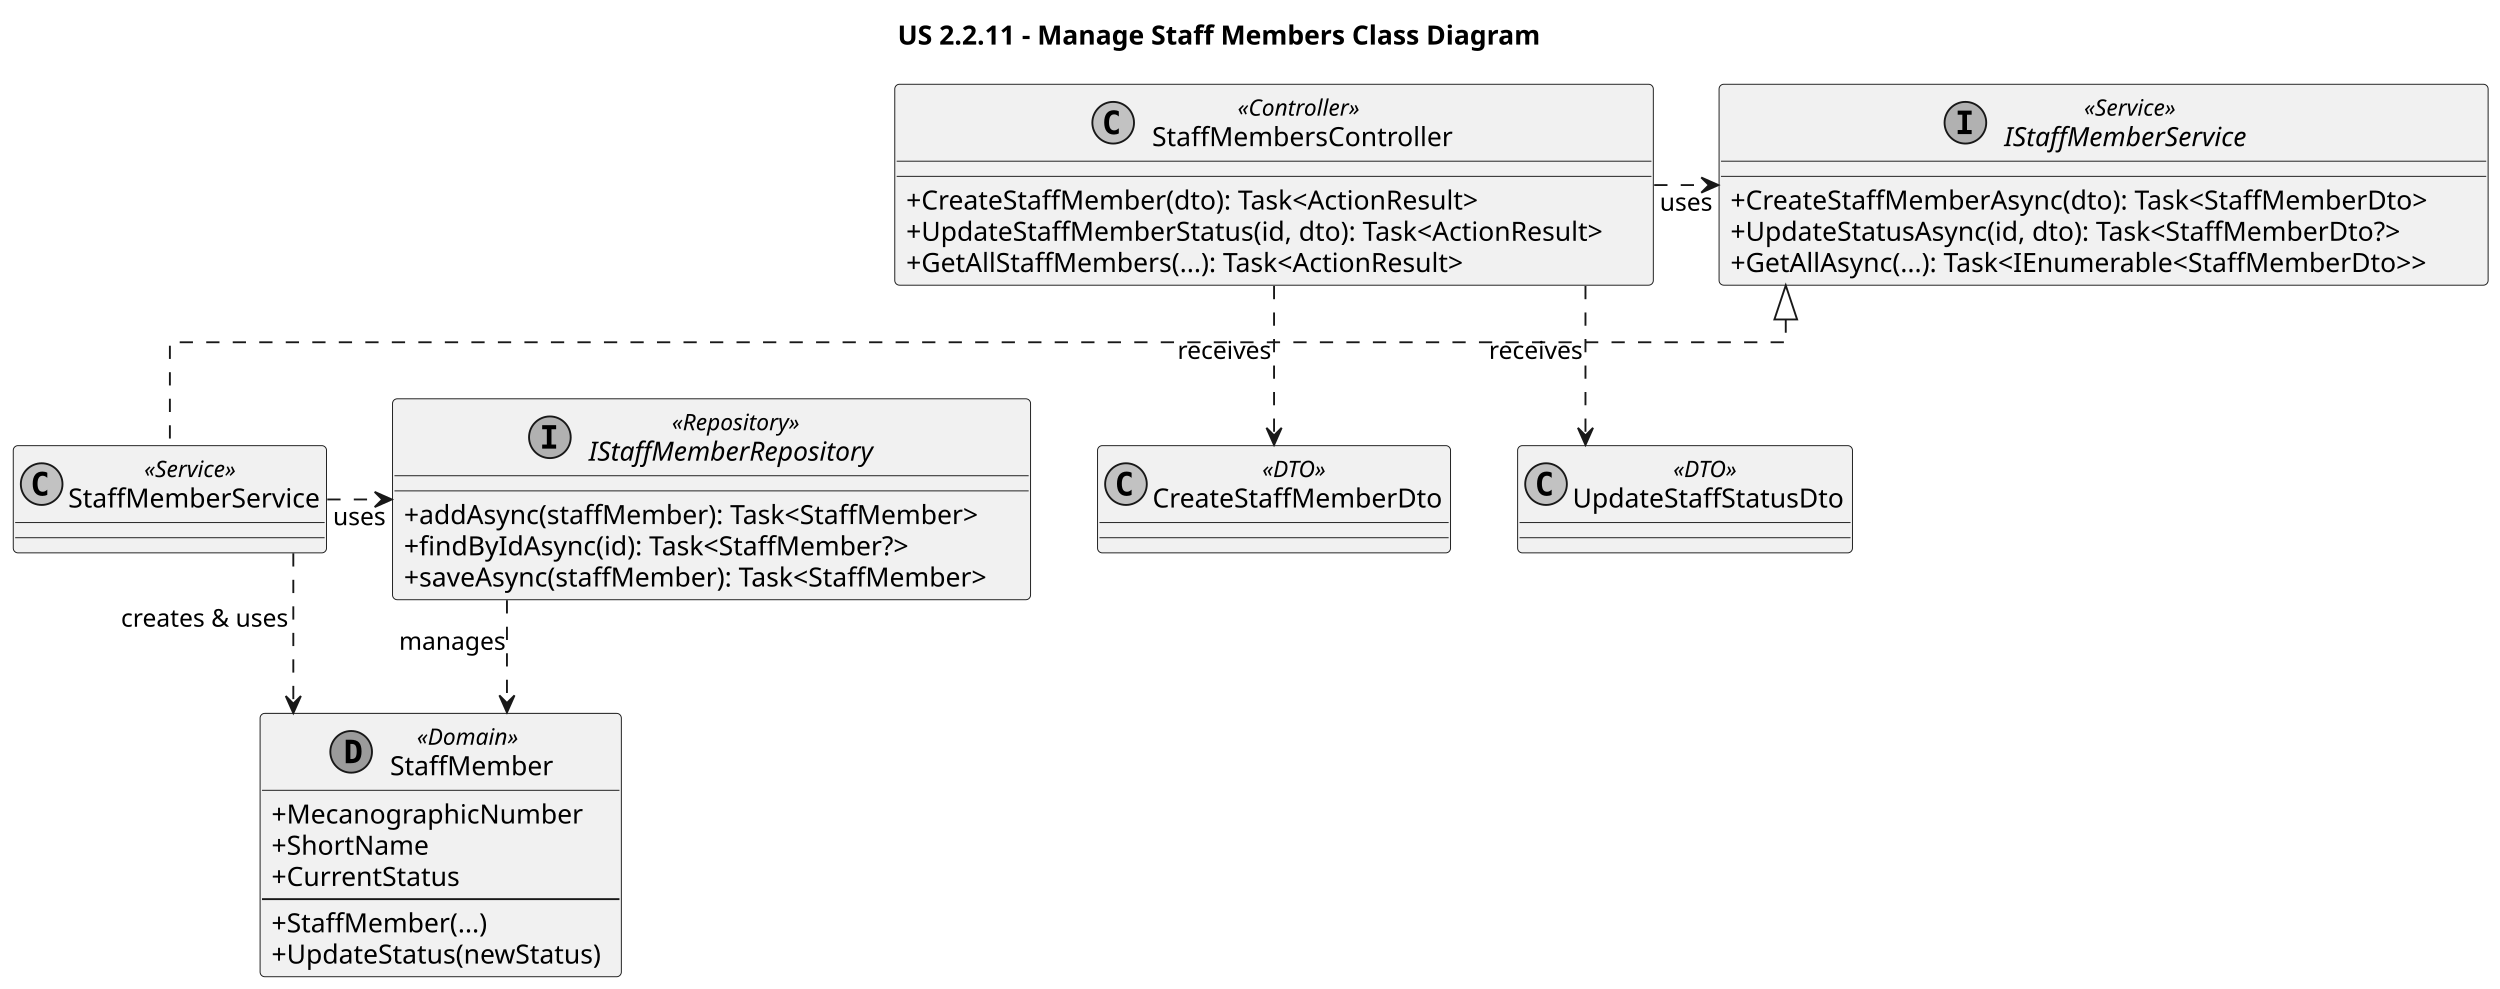
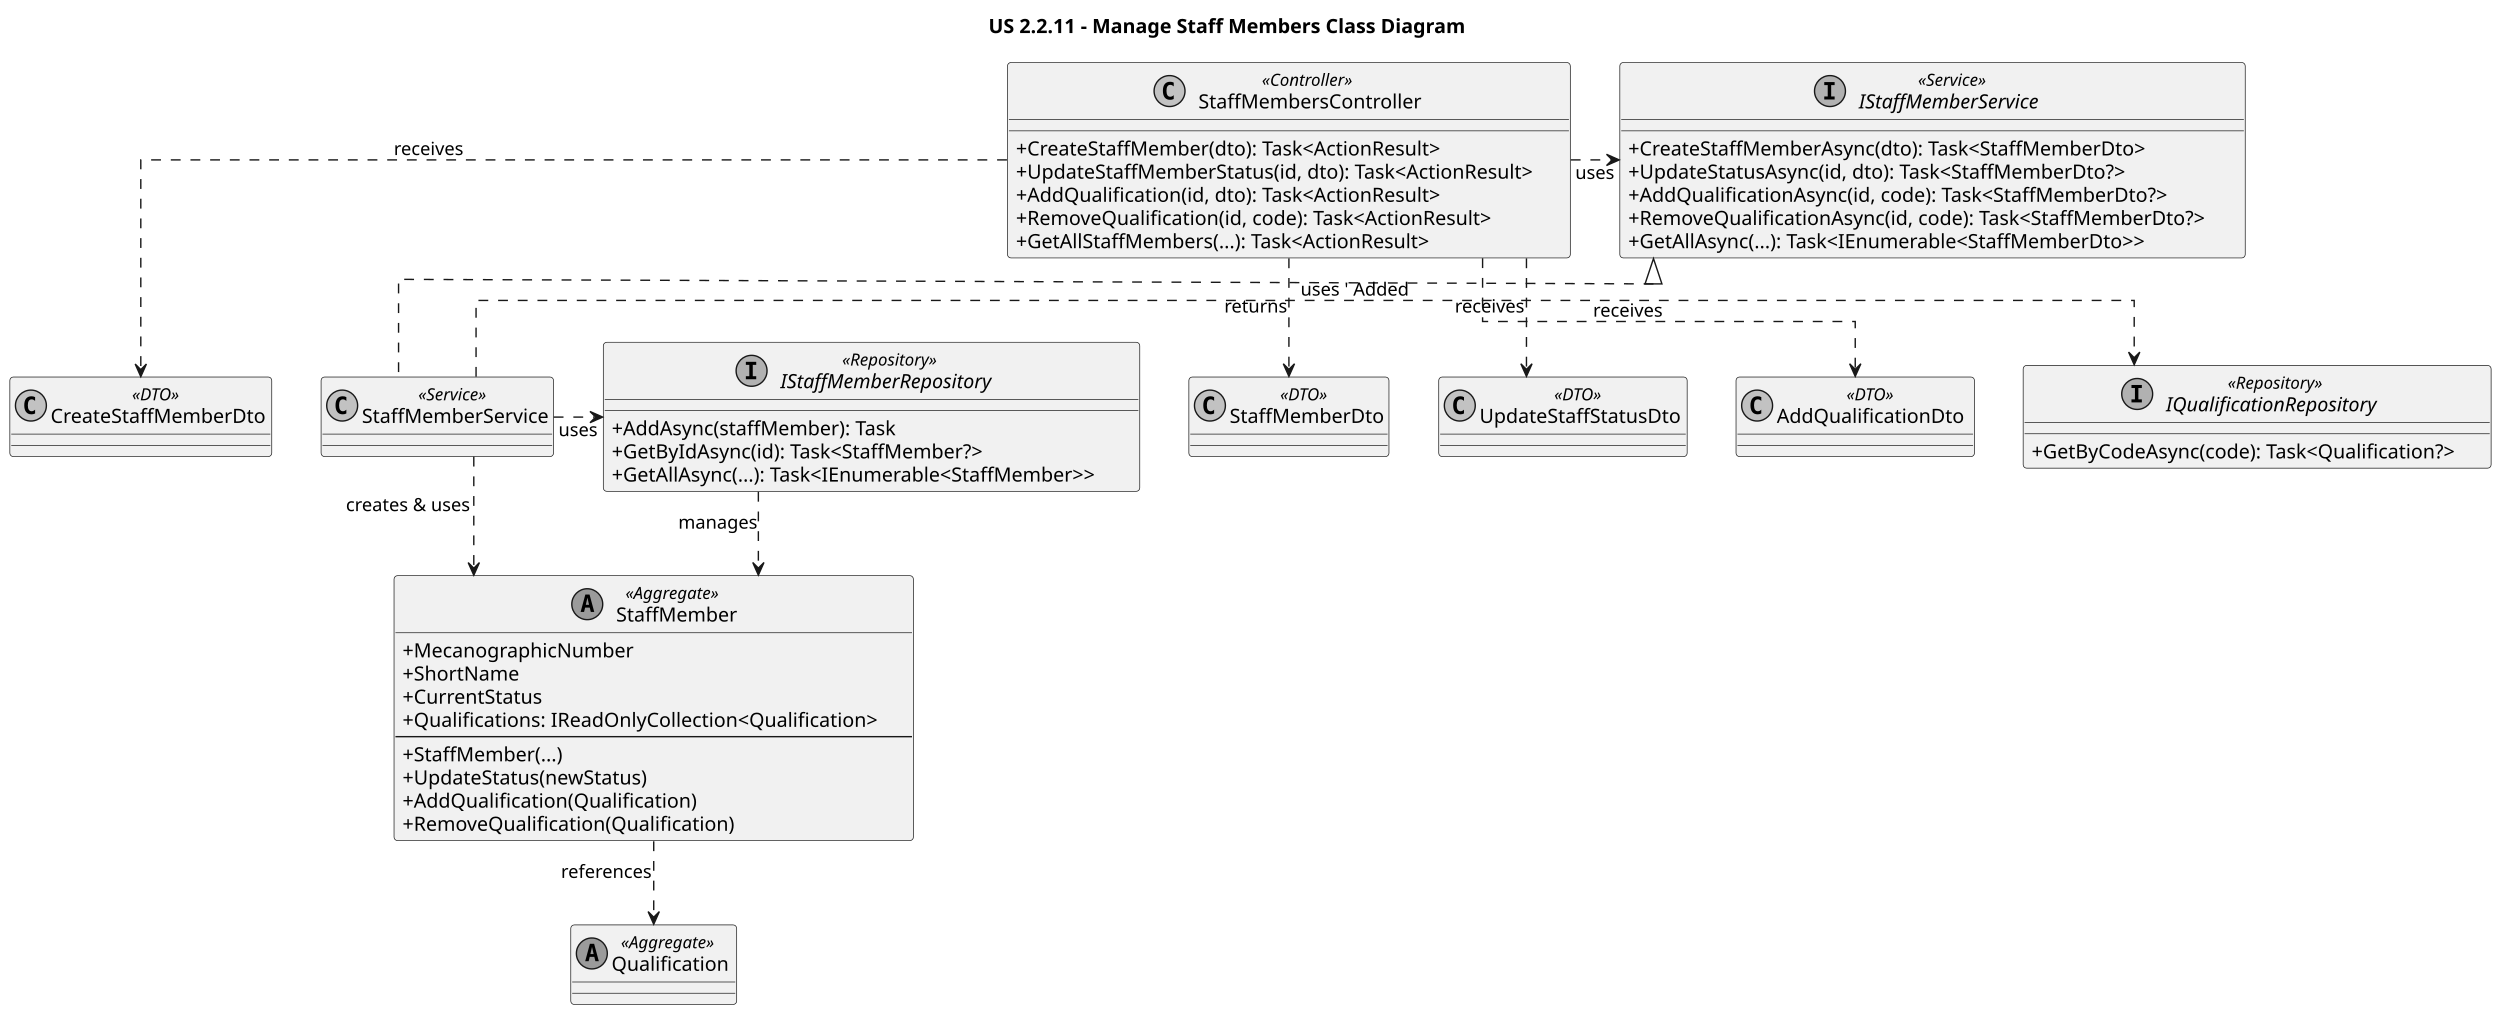
- <svg xmlns="http://www.w3.org/2000/svg" contentStyleType="text/css" data-diagram-type="CLASS" height="522px" preserveAspectRatio="none" style="width:1320px;height:522px;background:#FFFFFF;" version="1.1" viewBox="0 0 1320 522" width="1320px" zoomAndPan="magnify">
+ <svg xmlns="http://www.w3.org/2000/svg" contentStyleType="text/css" data-diagram-type="CLASS" height="721px" preserveAspectRatio="none" style="width:1779px;height:721px;background:#FFFFFF;" version="1.1" viewBox="0 0 1779 721" width="1779px" zoomAndPan="magnify">
  <defs />
  <g>
    <g class="title" data-source-line="2">
-       <text fill="#000000" font-family="sans-serif" font-size="14" font-weight="bold" lengthAdjust="spacing" textLength="358.846" x="473.941" y="23.535">US 2.2.11 - Manage Staff Members Class Diagram</text>
+       <text fill="#000000" font-family="sans-serif" font-size="14" font-weight="bold" lengthAdjust="spacing" textLength="358.846" x="703.416" y="23.535">US 2.2.11 - Manage Staff Members Class Diagram</text>
    </g>
    <g class="entity" data-entity="StaffMembersController" data-source-line="9" data-uid="ent0002" id="entity_StaffMembersController">
-       <rect fill="#F1F1F1" height="106.086" rx="2.5" ry="2.5" style="stroke:#181818;stroke-width:0.5;" width="400.514" x="472.44" y="44.488" />
-       <ellipse cx="587.762" cy="64.799" fill="#C2C2C2" rx="11" ry="11" style="stroke:#181818;stroke-width:1;" />
-       <path d="M590.735,70.442 Q590.154,70.741 589.515,70.89 Q588.876,71.04 588.17,71.04 Q585.664,71.04 584.344,69.388 Q583.024,67.736 583.024,64.615 Q583.024,61.485 584.344,59.834 Q585.664,58.182 588.17,58.182 Q588.876,58.182 589.524,58.331 Q590.171,58.48 590.735,58.779 L590.735,61.502 Q590.105,60.921 589.511,60.651 Q588.918,60.381 588.287,60.381 Q586.942,60.381 586.257,61.448 Q585.572,62.515 585.572,64.615 Q585.572,66.707 586.257,67.773 Q586.942,68.84 588.287,68.84 Q588.918,68.84 589.511,68.57 Q590.105,68.3 590.735,67.719 Z " fill="#000000" />
-       <text fill="#000000" font-family="sans-serif" font-size="12" font-style="italic" lengthAdjust="spacing" textLength="70.998" x="653.448" y="61.09">«Controller»</text>
-       <text fill="#000000" font-family="sans-serif" font-size="14" lengthAdjust="spacing" textLength="161.369" x="608.262" y="77.156">StaffMembersController</text>
-       <line style="stroke:#181818;stroke-width:0.5;" x1="473.44" x2="871.954" y1="85.109" y2="85.109" />
-       <line style="stroke:#181818;stroke-width:0.5;" x1="473.44" x2="871.954" y1="93.109" y2="93.109" />
-       <text fill="#000000" font-family="sans-serif" font-size="14" lengthAdjust="spacing" textLength="321.118" x="478.44" y="110.644">+CreateStaffMember(dto): Task&lt;ActionResult&gt;</text>
-       <text fill="#000000" font-family="sans-serif" font-size="14" lengthAdjust="spacing" textLength="388.514" x="478.44" y="127.133">+UpdateStaffMemberStatus(id, dto): Task&lt;ActionResult&gt;</text>
-       <text fill="#000000" font-family="sans-serif" font-size="14" lengthAdjust="spacing" textLength="315.82" x="478.44" y="143.621">+GetAllStaffMembers(...): Task&lt;ActionResult&gt;</text>
+       <rect fill="#F1F1F1" height="139.062" rx="2.5" ry="2.5" style="stroke:#181818;stroke-width:0.5;" width="400.514" x="716.93" y="44.488" />
+       <ellipse cx="832.252" cy="64.799" fill="#C2C2C2" rx="11" ry="11" style="stroke:#181818;stroke-width:1;" />
+       <path d="M835.225,70.442 Q834.644,70.741 834.005,70.89 Q833.366,71.04 832.66,71.04 Q830.154,71.04 828.834,69.388 Q827.514,67.736 827.514,64.615 Q827.514,61.485 828.834,59.834 Q830.154,58.182 832.66,58.182 Q833.366,58.182 834.014,58.331 Q834.661,58.48 835.225,58.779 L835.225,61.502 Q834.595,60.921 834.001,60.651 Q833.408,60.381 832.777,60.381 Q831.432,60.381 830.747,61.448 Q830.062,62.515 830.062,64.615 Q830.062,66.707 830.747,67.773 Q831.432,68.84 832.777,68.84 Q833.408,68.84 834.001,68.57 Q834.595,68.3 835.225,67.719 Z " fill="#000000" />
+       <text fill="#000000" font-family="sans-serif" font-size="12" font-style="italic" lengthAdjust="spacing" textLength="70.998" x="897.938" y="61.09">«Controller»</text>
+       <text fill="#000000" font-family="sans-serif" font-size="14" lengthAdjust="spacing" textLength="161.369" x="852.752" y="77.156">StaffMembersController</text>
+       <line style="stroke:#181818;stroke-width:0.5;" x1="717.93" x2="1116.444" y1="85.109" y2="85.109" />
+       <line style="stroke:#181818;stroke-width:0.5;" x1="717.93" x2="1116.444" y1="93.109" y2="93.109" />
+       <text fill="#000000" font-family="sans-serif" font-size="14" lengthAdjust="spacing" textLength="321.118" x="722.93" y="110.644">+CreateStaffMember(dto): Task&lt;ActionResult&gt;</text>
+       <text fill="#000000" font-family="sans-serif" font-size="14" lengthAdjust="spacing" textLength="388.514" x="722.93" y="127.133">+UpdateStaffMemberStatus(id, dto): Task&lt;ActionResult&gt;</text>
+       <text fill="#000000" font-family="sans-serif" font-size="14" lengthAdjust="spacing" textLength="326.122" x="722.93" y="143.621">+AddQualification(id, dto): Task&lt;ActionResult&gt;</text>
+       <text fill="#000000" font-family="sans-serif" font-size="14" lengthAdjust="spacing" textLength="361.942" x="722.93" y="160.109">+RemoveQualification(id, code): Task&lt;ActionResult&gt;</text>
+       <text fill="#000000" font-family="sans-serif" font-size="14" lengthAdjust="spacing" textLength="315.82" x="722.93" y="176.598">+GetAllStaffMembers(...): Task&lt;ActionResult&gt;</text>
    </g>
-     <g class="entity" data-entity="IStaffMemberService" data-source-line="15" data-uid="ent0003" id="entity_IStaffMemberService">
-       <rect fill="#F1F1F1" height="106.086" rx="2.5" ry="2.5" style="stroke:#181818;stroke-width:0.5;" width="406.058" x="907.67" y="44.488" />
-       <ellipse cx="1037.73" cy="64.799" fill="#B1B1B1" rx="11" ry="11" style="stroke:#181818;stroke-width:1;" />
-       <path d="M1033.658,60.564 L1033.658,58.406 L1041.038,58.406 L1041.038,60.564 L1038.572,60.564 L1038.572,68.641 L1041.038,68.641 L1041.038,70.799 L1033.658,70.799 L1033.658,68.641 L1036.124,68.641 L1036.124,60.564 Z " fill="#000000" />
-       <text fill="#000000" font-family="sans-serif" font-size="12" font-style="italic" lengthAdjust="spacing" textLength="53.145" x="1100.377" y="61.09">«Service»</text>
-       <text fill="#000000" font-family="sans-serif" font-size="14" font-style="italic" lengthAdjust="spacing" textLength="137.436" x="1058.23" y="77.156">IStaffMemberService</text>
-       <line style="stroke:#181818;stroke-width:0.5;" x1="908.67" x2="1312.728" y1="85.109" y2="85.109" />
-       <line style="stroke:#181818;stroke-width:0.5;" x1="908.67" x2="1312.728" y1="93.109" y2="93.109" />
-       <text fill="#000000" font-family="sans-serif" font-size="14" lengthAdjust="spacing" textLength="386.319" x="913.67" y="110.644">+CreateStaffMemberAsync(dto): Task&lt;StaffMemberDto&gt;</text>
-       <text fill="#000000" font-family="sans-serif" font-size="14" lengthAdjust="spacing" textLength="373.55" x="913.67" y="127.133">+UpdateStatusAsync(id, dto): Task&lt;StaffMemberDto?&gt;</text>
-       <text fill="#000000" font-family="sans-serif" font-size="14" lengthAdjust="spacing" textLength="394.058" x="913.67" y="143.621">+GetAllAsync(...): Task&lt;IEnumerable&lt;StaffMemberDto&gt;&gt;</text>
+     <g class="entity" data-entity="IStaffMemberService" data-source-line="17" data-uid="ent0003" id="entity_IStaffMemberService">
+       <rect fill="#F1F1F1" height="139.062" rx="2.5" ry="2.5" style="stroke:#181818;stroke-width:0.5;" width="445.05" x="1152.66" y="44.488" />
+       <ellipse cx="1302.217" cy="64.799" fill="#B1B1B1" rx="11" ry="11" style="stroke:#181818;stroke-width:1;" />
+       <path d="M1298.144,60.564 L1298.144,58.406 L1305.524,58.406 L1305.524,60.564 L1303.058,60.564 L1303.058,68.641 L1305.524,68.641 L1305.524,70.799 L1298.144,70.799 L1298.144,68.641 L1300.61,68.641 L1300.61,60.564 Z " fill="#000000" />
+       <text fill="#000000" font-family="sans-serif" font-size="12" font-style="italic" lengthAdjust="spacing" textLength="53.145" x="1364.863" y="61.09">«Service»</text>
+       <text fill="#000000" font-family="sans-serif" font-size="14" font-style="italic" lengthAdjust="spacing" textLength="137.436" x="1322.717" y="77.156">IStaffMemberService</text>
+       <line style="stroke:#181818;stroke-width:0.5;" x1="1153.66" x2="1596.71" y1="85.109" y2="85.109" />
+       <line style="stroke:#181818;stroke-width:0.5;" x1="1153.66" x2="1596.71" y1="93.109" y2="93.109" />
+       <text fill="#000000" font-family="sans-serif" font-size="14" lengthAdjust="spacing" textLength="386.319" x="1158.66" y="110.644">+CreateStaffMemberAsync(dto): Task&lt;StaffMemberDto&gt;</text>
+       <text fill="#000000" font-family="sans-serif" font-size="14" lengthAdjust="spacing" textLength="373.55" x="1158.66" y="127.133">+UpdateStatusAsync(id, dto): Task&lt;StaffMemberDto?&gt;</text>
+       <text fill="#000000" font-family="sans-serif" font-size="14" lengthAdjust="spacing" textLength="406.964" x="1158.66" y="143.621">+AddQualificationAsync(id, code): Task&lt;StaffMemberDto?&gt;</text>
+       <text fill="#000000" font-family="sans-serif" font-size="14" lengthAdjust="spacing" textLength="433.05" x="1158.66" y="160.109">+RemoveQualificationAsync(id, code): Task&lt;StaffMemberDto?&gt;</text>
+       <text fill="#000000" font-family="sans-serif" font-size="14" lengthAdjust="spacing" textLength="394.058" x="1158.66" y="176.598">+GetAllAsync(...): Task&lt;IEnumerable&lt;StaffMemberDto&gt;&gt;</text>
    </g>
-     <g class="entity" data-entity="StaffMemberService" data-source-line="21" data-uid="ent0004" id="entity_StaffMemberService">
-       <rect fill="#F1F1F1" height="56.621" rx="2.5" ry="2.5" style="stroke:#181818;stroke-width:0.5;" width="165.403" x="7" y="235.298" />
-       <ellipse cx="22" cy="255.609" fill="#C2C2C2" rx="11" ry="11" style="stroke:#181818;stroke-width:1;" />
-       <path d="M24.973,261.252 Q24.392,261.551 23.753,261.7 Q23.114,261.85 22.408,261.85 Q19.901,261.85 18.581,260.198 Q17.262,258.546 17.262,255.425 Q17.262,252.295 18.581,250.643 Q19.901,248.992 22.408,248.992 Q23.114,248.992 23.761,249.141 Q24.409,249.291 24.973,249.589 L24.973,252.312 Q24.342,251.731 23.749,251.461 Q23.155,251.191 22.524,251.191 Q21.18,251.191 20.495,252.258 Q19.81,253.325 19.81,255.425 Q19.81,257.517 20.495,258.583 Q21.18,259.65 22.524,259.65 Q23.155,259.65 23.749,259.38 Q24.342,259.11 24.973,258.529 Z " fill="#000000" />
-       <text fill="#000000" font-family="sans-serif" font-size="12" font-style="italic" lengthAdjust="spacing" textLength="53.145" x="76.129" y="251.9">«Service»</text>
-       <text fill="#000000" font-family="sans-serif" font-size="14" lengthAdjust="spacing" textLength="133.403" x="36" y="267.966">StaffMemberService</text>
-       <line style="stroke:#181818;stroke-width:0.5;" x1="8" x2="171.403" y1="275.919" y2="275.919" />
-       <line style="stroke:#181818;stroke-width:0.5;" x1="8" x2="171.403" y1="283.919" y2="283.919" />
+     <g class="entity" data-entity="StaffMemberService" data-source-line="25" data-uid="ent0004" id="entity_StaffMemberService">
+       <rect fill="#F1F1F1" height="56.621" rx="2.5" ry="2.5" style="stroke:#181818;stroke-width:0.5;" width="165.403" x="228.49" y="268.288" />
+       <ellipse cx="243.49" cy="288.599" fill="#C2C2C2" rx="11" ry="11" style="stroke:#181818;stroke-width:1;" />
+       <path d="M246.463,294.242 Q245.882,294.541 245.243,294.69 Q244.604,294.84 243.898,294.84 Q241.391,294.84 240.071,293.188 Q238.752,291.536 238.752,288.415 Q238.752,285.285 240.071,283.634 Q241.391,281.982 243.898,281.982 Q244.604,281.982 245.251,282.131 Q245.899,282.281 246.463,282.579 L246.463,285.302 Q245.832,284.721 245.239,284.451 Q244.645,284.181 244.014,284.181 Q242.67,284.181 241.985,285.248 Q241.3,286.315 241.3,288.415 Q241.3,290.507 241.985,291.573 Q242.67,292.64 244.014,292.64 Q244.645,292.64 245.239,292.37 Q245.832,292.1 246.463,291.519 Z " fill="#000000" />
+       <text fill="#000000" font-family="sans-serif" font-size="12" font-style="italic" lengthAdjust="spacing" textLength="53.145" x="297.619" y="284.89">«Service»</text>
+       <text fill="#000000" font-family="sans-serif" font-size="14" lengthAdjust="spacing" textLength="133.403" x="257.49" y="300.956">StaffMemberService</text>
+       <line style="stroke:#181818;stroke-width:0.5;" x1="229.49" x2="392.893" y1="308.909" y2="308.909" />
+       <line style="stroke:#181818;stroke-width:0.5;" x1="229.49" x2="392.893" y1="316.909" y2="316.909" />
    </g>
-     <g class="entity" data-entity="IStaffMemberRepository" data-source-line="23" data-uid="ent0005" id="entity_IStaffMemberRepository">
-       <rect fill="#F1F1F1" height="106.086" rx="2.5" ry="2.5" style="stroke:#181818;stroke-width:0.5;" width="336.878" x="207.26" y="210.568" />
-       <ellipse cx="290.334" cy="230.879" fill="#B1B1B1" rx="11" ry="11" style="stroke:#181818;stroke-width:1;" />
-       <path d="M286.262,226.644 L286.262,224.486 L293.641,224.486 L293.641,226.644 L291.175,226.644 L291.175,234.721 L293.641,234.721 L293.641,236.879 L286.262,236.879 L286.262,234.721 L288.727,234.721 L288.727,226.644 Z " fill="#000000" />
-       <text fill="#000000" font-family="sans-serif" font-size="12" font-style="italic" lengthAdjust="spacing" textLength="74.397" x="354.751" y="227.17">«Repository»</text>
-       <text fill="#000000" font-family="sans-serif" font-size="14" font-style="italic" lengthAdjust="spacing" textLength="162.231" x="310.834" y="243.236">IStaffMemberRepository</text>
-       <line style="stroke:#181818;stroke-width:0.5;" x1="208.26" x2="543.138" y1="251.189" y2="251.189" />
-       <line style="stroke:#181818;stroke-width:0.5;" x1="208.26" x2="543.138" y1="259.189" y2="259.189" />
-       <text fill="#000000" font-family="sans-serif" font-size="14" lengthAdjust="spacing" textLength="320.318" x="213.26" y="276.724">+addAsync(staffMember): Task&lt;StaffMember&gt;</text>
-       <text fill="#000000" font-family="sans-serif" font-size="14" lengthAdjust="spacing" textLength="282.967" x="213.26" y="293.213">+findByIdAsync(id): Task&lt;StaffMember?&gt;</text>
-       <text fill="#000000" font-family="sans-serif" font-size="14" lengthAdjust="spacing" textLength="324.878" x="213.26" y="309.701">+saveAsync(staffMember): Task&lt;StaffMember&gt;</text>
+     <g class="entity" data-entity="IStaffMemberRepository" data-source-line="27" data-uid="ent0005" id="entity_IStaffMemberRepository">
+       <rect fill="#F1F1F1" height="106.086" rx="2.5" ry="2.5" style="stroke:#181818;stroke-width:0.5;" width="381.735" x="429.32" y="243.558" />
+       <ellipse cx="534.822" cy="263.869" fill="#B1B1B1" rx="11" ry="11" style="stroke:#181818;stroke-width:1;" />
+       <path d="M530.75,259.634 L530.75,257.476 L538.13,257.476 L538.13,259.634 L535.664,259.634 L535.664,267.711 L538.13,267.711 L538.13,269.869 L530.75,269.869 L530.75,267.711 L533.216,267.711 L533.216,259.634 Z " fill="#000000" />
+       <text fill="#000000" font-family="sans-serif" font-size="12" font-style="italic" lengthAdjust="spacing" textLength="74.397" x="599.239" y="260.16">«Repository»</text>
+       <text fill="#000000" font-family="sans-serif" font-size="14" font-style="italic" lengthAdjust="spacing" textLength="162.231" x="555.322" y="276.226">IStaffMemberRepository</text>
+       <line style="stroke:#181818;stroke-width:0.5;" x1="430.32" x2="810.055" y1="284.179" y2="284.179" />
+       <line style="stroke:#181818;stroke-width:0.5;" x1="430.32" x2="810.055" y1="292.179" y2="292.179" />
+       <text fill="#000000" font-family="sans-serif" font-size="14" lengthAdjust="spacing" textLength="213.917" x="435.32" y="309.714">+AddAsync(staffMember): Task</text>
+       <text fill="#000000" font-family="sans-serif" font-size="14" lengthAdjust="spacing" textLength="279.426" x="435.32" y="326.203">+GetByIdAsync(id): Task&lt;StaffMember?&gt;</text>
+       <text fill="#000000" font-family="sans-serif" font-size="14" lengthAdjust="spacing" textLength="369.735" x="435.32" y="342.691">+GetAllAsync(...): Task&lt;IEnumerable&lt;StaffMember&gt;&gt;</text>
    </g>
-     <g class="entity" data-entity="StaffMember" data-source-line="29" data-uid="ent0006" id="entity_StaffMember">
-       <rect fill="#F1F1F1" height="139.062" rx="2.5" ry="2.5" style="stroke:#181818;stroke-width:0.5;" width="190.739" x="137.33" y="376.658" />
-       <ellipse cx="185.414" cy="396.969" fill="#9B9B9B" rx="11" ry="11" style="stroke:#181818;stroke-width:1;" />
-       <path d="M185,392.784 L185,400.761 L185.664,400.761 Q187.108,400.761 187.723,399.852 Q188.337,398.943 188.337,396.76 Q188.337,394.593 187.723,393.689 Q187.108,392.784 185.664,392.784 Z M182.551,390.576 L185.174,390.576 Q188.212,390.576 189.549,392.024 Q190.885,393.473 190.885,396.76 Q190.885,400.055 189.549,401.512 Q188.212,402.969 185.174,402.969 L182.551,402.969 Z " fill="#000000" />
-       <text fill="#000000" font-family="sans-serif" font-size="12" font-style="italic" lengthAdjust="spacing" textLength="57.68" x="220.11" y="393.26">«Domain»</text>
-       <text fill="#000000" font-family="sans-serif" font-size="14" lengthAdjust="spacing" textLength="86.071" x="205.914" y="409.326">StaffMember</text>
-       <line style="stroke:#181818;stroke-width:0.5;" x1="138.33" x2="327.069" y1="417.279" y2="417.279" />
-       <text fill="#000000" font-family="sans-serif" font-size="14" lengthAdjust="spacing" textLength="168.526" x="143.33" y="434.815">+MecanographicNumber</text>
-       <text fill="#000000" font-family="sans-serif" font-size="14" lengthAdjust="spacing" textLength="85.866" x="143.33" y="451.303">+ShortName</text>
-       <text fill="#000000" font-family="sans-serif" font-size="14" lengthAdjust="spacing" textLength="104.255" x="143.33" y="467.791">+CurrentStatus</text>
-       <line style="stroke:#181818;stroke-width:1;" x1="138.33" x2="327.069" y1="474.744" y2="474.744" />
-       <text fill="#000000" font-family="sans-serif" font-size="14" lengthAdjust="spacing" textLength="119.595" x="143.33" y="492.279">+StaffMember(...)</text>
-       <text fill="#000000" font-family="sans-serif" font-size="14" lengthAdjust="spacing" textLength="178.739" x="143.33" y="508.768">+UpdateStatus(newStatus)</text>
+     <g class="entity" data-entity="IQualificationRepository" data-source-line="34" data-uid="ent0006" id="entity_IQualificationRepository">
+       <rect fill="#F1F1F1" height="73.109" rx="2.5" ry="2.5" style="stroke:#181818;stroke-width:0.5;" width="332.988" x="1439.69" y="260.038" />
+       <ellipse cx="1520.826" cy="280.349" fill="#B1B1B1" rx="11" ry="11" style="stroke:#181818;stroke-width:1;" />
+       <path d="M1516.754,276.114 L1516.754,273.956 L1524.133,273.956 L1524.133,276.114 L1521.668,276.114 L1521.668,284.191 L1524.133,284.191 L1524.133,286.349 L1516.754,286.349 L1516.754,284.191 L1519.219,284.191 L1519.219,276.114 Z " fill="#000000" />
+       <text fill="#000000" font-family="sans-serif" font-size="12" font-style="italic" lengthAdjust="spacing" textLength="74.397" x="1585.236" y="276.64">«Repository»</text>
+       <text fill="#000000" font-family="sans-serif" font-size="14" font-style="italic" lengthAdjust="spacing" textLength="162.217" x="1541.326" y="292.706">IQualificationRepository</text>
+       <line style="stroke:#181818;stroke-width:0.5;" x1="1440.69" x2="1771.678" y1="300.659" y2="300.659" />
+       <line style="stroke:#181818;stroke-width:0.5;" x1="1440.69" x2="1771.678" y1="308.659" y2="308.659" />
+       <text fill="#000000" font-family="sans-serif" font-size="14" lengthAdjust="spacing" textLength="320.988" x="1445.69" y="326.195">+GetByCodeAsync(code): Task&lt;Qualification?&gt;</text>
    </g>
-     <g class="entity" data-entity="CreateStaffMemberDto" data-source-line="38" data-uid="ent0007" id="entity_CreateStaffMemberDto">
-       <rect fill="#F1F1F1" height="56.621" rx="2.5" ry="2.5" style="stroke:#181818;stroke-width:0.5;" width="186.376" x="579.51" y="235.298" />
-       <ellipse cx="594.51" cy="255.609" fill="#C2C2C2" rx="11" ry="11" style="stroke:#181818;stroke-width:1;" />
-       <path d="M597.483,261.252 Q596.902,261.551 596.263,261.7 Q595.624,261.85 594.918,261.85 Q592.411,261.85 591.091,260.198 Q589.772,258.546 589.772,255.425 Q589.772,252.295 591.091,250.643 Q592.411,248.992 594.918,248.992 Q595.624,248.992 596.271,249.141 Q596.919,249.291 597.483,249.589 L597.483,252.312 Q596.852,251.731 596.259,251.461 Q595.665,251.191 595.034,251.191 Q593.69,251.191 593.005,252.258 Q592.32,253.325 592.32,255.425 Q592.32,257.517 593.005,258.583 Q593.69,259.65 595.034,259.65 Q595.665,259.65 596.259,259.38 Q596.852,259.11 597.483,258.529 Z " fill="#000000" />
-       <text fill="#000000" font-family="sans-serif" font-size="12" font-style="italic" lengthAdjust="spacing" textLength="38.473" x="666.462" y="251.9">«DTO»</text>
-       <text fill="#000000" font-family="sans-serif" font-size="14" lengthAdjust="spacing" textLength="154.376" x="608.51" y="267.966">CreateStaffMemberDto</text>
-       <line style="stroke:#181818;stroke-width:0.5;" x1="580.51" x2="764.886" y1="275.919" y2="275.919" />
-       <line style="stroke:#181818;stroke-width:0.5;" x1="580.51" x2="764.886" y1="283.919" y2="283.919" />
+     <g class="entity" data-entity="StaffMember" data-source-line="39" data-uid="ent0007" id="entity_StaffMember">
+       <rect fill="#F1F1F1" height="188.527" rx="2.5" ry="2.5" style="stroke:#181818;stroke-width:0.5;" width="369.574" x="280.4" y="409.638" />
+       <ellipse cx="417.901" cy="429.949" fill="#9B9B9B" rx="11" ry="11" style="stroke:#181818;stroke-width:1;" />
+       <path d="M418.015,425.297 L416.861,430.369 L419.177,430.369 Z M416.521,423.056 L419.517,423.056 L422.862,435.449 L420.414,435.449 L419.65,432.386 L416.371,432.386 L415.624,435.449 L413.175,435.449 Z " fill="#000000" />
+       <text fill="#000000" font-family="sans-serif" font-size="12" font-style="italic" lengthAdjust="spacing" textLength="72.697" x="445.089" y="426.24">«Aggregate»</text>
+       <text fill="#000000" font-family="sans-serif" font-size="14" lengthAdjust="spacing" textLength="86.071" x="438.401" y="442.306">StaffMember</text>
+       <line style="stroke:#181818;stroke-width:0.5;" x1="281.4" x2="648.974" y1="450.259" y2="450.259" />
+       <text fill="#000000" font-family="sans-serif" font-size="14" lengthAdjust="spacing" textLength="168.526" x="286.4" y="467.795">+MecanographicNumber</text>
+       <text fill="#000000" font-family="sans-serif" font-size="14" lengthAdjust="spacing" textLength="85.866" x="286.4" y="484.283">+ShortName</text>
+       <text fill="#000000" font-family="sans-serif" font-size="14" lengthAdjust="spacing" textLength="104.255" x="286.4" y="500.771">+CurrentStatus</text>
+       <text fill="#000000" font-family="sans-serif" font-size="14" lengthAdjust="spacing" textLength="357.574" x="286.4" y="517.259">+Qualifications: IReadOnlyCollection&lt;Qualification&gt;</text>
+       <line style="stroke:#181818;stroke-width:1;" x1="281.4" x2="648.974" y1="524.212" y2="524.212" />
+       <text fill="#000000" font-family="sans-serif" font-size="14" lengthAdjust="spacing" textLength="119.595" x="286.4" y="541.748">+StaffMember(...)</text>
+       <text fill="#000000" font-family="sans-serif" font-size="14" lengthAdjust="spacing" textLength="178.739" x="286.4" y="558.236">+UpdateStatus(newStatus)</text>
+       <text fill="#000000" font-family="sans-serif" font-size="14" lengthAdjust="spacing" textLength="219.632" x="286.4" y="574.724">+AddQualification(Qualification)</text>
+       <text fill="#000000" font-family="sans-serif" font-size="14" lengthAdjust="spacing" textLength="245.718" x="286.4" y="591.212">+RemoveQualification(Qualification)</text>
    </g>
-     <g class="entity" data-entity="UpdateStaffStatusDto" data-source-line="39" data-uid="ent0008" id="entity_UpdateStaffStatusDto">
-       <rect fill="#F1F1F1" height="56.621" rx="2.5" ry="2.5" style="stroke:#181818;stroke-width:0.5;" width="176.785" x="801.31" y="235.298" />
-       <ellipse cx="816.31" cy="255.609" fill="#C2C2C2" rx="11" ry="11" style="stroke:#181818;stroke-width:1;" />
-       <path d="M819.283,261.252 Q818.702,261.551 818.063,261.7 Q817.424,261.85 816.718,261.85 Q814.211,261.85 812.891,260.198 Q811.572,258.546 811.572,255.425 Q811.572,252.295 812.891,250.643 Q814.211,248.992 816.718,248.992 Q817.424,248.992 818.071,249.141 Q818.719,249.291 819.283,249.589 L819.283,252.312 Q818.652,251.731 818.059,251.461 Q817.465,251.191 816.834,251.191 Q815.49,251.191 814.805,252.258 Q814.12,253.325 814.12,255.425 Q814.12,257.517 814.805,258.583 Q815.49,259.65 816.834,259.65 Q817.465,259.65 818.059,259.38 Q818.652,259.11 819.283,258.529 Z " fill="#000000" />
-       <text fill="#000000" font-family="sans-serif" font-size="12" font-style="italic" lengthAdjust="spacing" textLength="38.473" x="883.466" y="251.9">«DTO»</text>
-       <text fill="#000000" font-family="sans-serif" font-size="14" lengthAdjust="spacing" textLength="144.785" x="830.31" y="267.966">UpdateStaffStatusDto</text>
-       <line style="stroke:#181818;stroke-width:0.5;" x1="802.31" x2="977.095" y1="275.919" y2="275.919" />
-       <line style="stroke:#181818;stroke-width:0.5;" x1="802.31" x2="977.095" y1="283.919" y2="283.919" />
+     <g class="entity" data-entity="Qualification" data-source-line="51" data-uid="ent0008" id="entity_Qualification">
+       <rect fill="#F1F1F1" height="56.621" rx="2.5" ry="2.5" style="stroke:#181818;stroke-width:0.5;" width="118.058" x="406.16" y="658.168" />
+       <ellipse cx="421.16" cy="678.479" fill="#9B9B9B" rx="11" ry="11" style="stroke:#181818;stroke-width:1;" />
+       <path d="M421.273,673.827 L420.12,678.899 L422.435,678.899 Z M419.779,671.586 L422.776,671.586 L426.121,683.979 L423.672,683.979 L422.909,680.916 L419.63,680.916 L418.883,683.979 L416.434,683.979 Z " fill="#000000" />
+       <text fill="#000000" font-family="sans-serif" font-size="12" font-style="italic" lengthAdjust="spacing" textLength="72.697" x="441.84" y="674.77">«Aggregate»</text>
+       <text fill="#000000" font-family="sans-serif" font-size="14" lengthAdjust="spacing" textLength="86.058" x="435.16" y="690.836">Qualification</text>
+       <line style="stroke:#181818;stroke-width:0.5;" x1="407.16" x2="523.218" y1="698.789" y2="698.789" />
+       <line style="stroke:#181818;stroke-width:0.5;" x1="407.16" x2="523.218" y1="706.789" y2="706.789" />
    </g>
-     <g class="link" data-entity-1="StaffMembersController" data-entity-2="IStaffMemberService" data-source-line="41" data-uid="lnk9" id="link_StaffMembersController_IStaffMemberService">
-       <path codeLine="41" d="M873.43,97.718 C884.69,97.718 890.01,97.718 901.27,97.718" fill="none" id="StaffMembersController-to-IStaffMemberService" style="stroke:#181818;stroke-width:1;stroke-dasharray:7,7;" />
-       <polygon fill="#181818" points="907.27,97.718,898.27,93.718,902.27,97.718,898.27,101.718,907.27,97.718" style="stroke:#181818;stroke-width:1;" />
-       <text fill="#000000" font-family="sans-serif" font-size="13" lengthAdjust="spacing" textLength="28.564" x="876.35" y="111.287">uses</text>
+     <g class="entity" data-entity="CreateStaffMemberDto" data-source-line="53" data-uid="ent0009" id="entity_CreateStaffMemberDto">
+       <rect fill="#F1F1F1" height="56.621" rx="2.5" ry="2.5" style="stroke:#181818;stroke-width:0.5;" width="186.376" x="7" y="268.288" />
+       <ellipse cx="22" cy="288.599" fill="#C2C2C2" rx="11" ry="11" style="stroke:#181818;stroke-width:1;" />
+       <path d="M24.973,294.242 Q24.392,294.541 23.753,294.69 Q23.114,294.84 22.408,294.84 Q19.901,294.84 18.581,293.188 Q17.262,291.536 17.262,288.415 Q17.262,285.285 18.581,283.634 Q19.901,281.982 22.408,281.982 Q23.114,281.982 23.761,282.131 Q24.409,282.281 24.973,282.579 L24.973,285.302 Q24.342,284.721 23.749,284.451 Q23.155,284.181 22.524,284.181 Q21.18,284.181 20.495,285.248 Q19.81,286.315 19.81,288.415 Q19.81,290.507 20.495,291.573 Q21.18,292.64 22.524,292.64 Q23.155,292.64 23.749,292.37 Q24.342,292.1 24.973,291.519 Z " fill="#000000" />
+       <text fill="#000000" font-family="sans-serif" font-size="12" font-style="italic" lengthAdjust="spacing" textLength="38.473" x="93.952" y="284.89">«DTO»</text>
+       <text fill="#000000" font-family="sans-serif" font-size="14" lengthAdjust="spacing" textLength="154.376" x="36" y="300.956">CreateStaffMemberDto</text>
+       <line style="stroke:#181818;stroke-width:0.5;" x1="8" x2="192.376" y1="308.909" y2="308.909" />
+       <line style="stroke:#181818;stroke-width:0.5;" x1="8" x2="192.376" y1="316.909" y2="316.909" />
    </g>
-     <g class="link" data-entity-1="IStaffMemberService" data-entity-2="StaffMemberService" data-source-line="42" data-uid="lnk11" id="link_IStaffMemberService_StaffMemberService">
-       <path codeLine="42" d="M942.88,168.688 C942.88,184.988 942.88,180.718 942.88,180.718 C942.88,180.718 89.7,180.718 89.7,180.718 C89.7,180.718 89.7,211.108 89.7,235.088" fill="none" id="IStaffMemberService-backto-StaffMemberService" style="stroke:#181818;stroke-width:1;stroke-dasharray:7,7;" />
-       <polygon fill="none" points="942.88,150.688,936.88,168.688,948.88,168.688,942.88,150.688" style="stroke:#181818;stroke-width:1;" />
+     <g class="entity" data-entity="UpdateStaffStatusDto" data-source-line="54" data-uid="ent0010" id="entity_UpdateStaffStatusDto">
+       <rect fill="#F1F1F1" height="56.621" rx="2.5" ry="2.5" style="stroke:#181818;stroke-width:0.5;" width="176.785" x="1023.8" y="268.288" />
+       <ellipse cx="1038.8" cy="288.599" fill="#C2C2C2" rx="11" ry="11" style="stroke:#181818;stroke-width:1;" />
+       <path d="M1041.773,294.242 Q1041.192,294.541 1040.553,294.69 Q1039.914,294.84 1039.208,294.84 Q1036.701,294.84 1035.381,293.188 Q1034.062,291.536 1034.062,288.415 Q1034.062,285.285 1035.381,283.634 Q1036.701,281.982 1039.208,281.982 Q1039.914,281.982 1040.561,282.131 Q1041.209,282.281 1041.773,282.579 L1041.773,285.302 Q1041.142,284.721 1040.549,284.451 Q1039.955,284.181 1039.324,284.181 Q1037.98,284.181 1037.295,285.248 Q1036.61,286.315 1036.61,288.415 Q1036.61,290.507 1037.295,291.573 Q1037.98,292.64 1039.324,292.64 Q1039.955,292.64 1040.549,292.37 Q1041.142,292.1 1041.773,291.519 Z " fill="#000000" />
+       <text fill="#000000" font-family="sans-serif" font-size="12" font-style="italic" lengthAdjust="spacing" textLength="38.473" x="1105.956" y="284.89">«DTO»</text>
+       <text fill="#000000" font-family="sans-serif" font-size="14" lengthAdjust="spacing" textLength="144.785" x="1052.8" y="300.956">UpdateStaffStatusDto</text>
+       <line style="stroke:#181818;stroke-width:0.5;" x1="1024.8" x2="1199.585" y1="308.909" y2="308.909" />
+       <line style="stroke:#181818;stroke-width:0.5;" x1="1024.8" x2="1199.585" y1="316.909" y2="316.909" />
    </g>
-     <g class="link" data-entity-1="StaffMemberService" data-entity-2="IStaffMemberRepository" data-source-line="43" data-uid="lnk12" id="link_StaffMemberService_IStaffMemberRepository">
-       <path codeLine="43" d="M172.81,263.718 C183.69,263.718 189.14,263.718 200.83,263.718" fill="none" id="StaffMemberService-to-IStaffMemberRepository" style="stroke:#181818;stroke-width:1;stroke-dasharray:7,7;" />
-       <polygon fill="#181818" points="206.83,263.718,197.83,259.718,201.83,263.718,197.83,267.718,206.83,263.718" style="stroke:#181818;stroke-width:1;" />
-       <text fill="#000000" font-family="sans-serif" font-size="13" lengthAdjust="spacing" textLength="28.564" x="175.82" y="277.287">uses</text>
+     <g class="entity" data-entity="AddQualificationDto" data-source-line="55" data-uid="ent0011" id="entity_AddQualificationDto">
+       <rect fill="#F1F1F1" height="56.621" rx="2.5" ry="2.5" style="stroke:#181818;stroke-width:0.5;" width="169.662" x="1235.36" y="268.288" />
+       <ellipse cx="1250.36" cy="288.599" fill="#C2C2C2" rx="11" ry="11" style="stroke:#181818;stroke-width:1;" />
+       <path d="M1253.333,294.242 Q1252.752,294.541 1252.113,294.69 Q1251.474,294.84 1250.768,294.84 Q1248.261,294.84 1246.941,293.188 Q1245.622,291.536 1245.622,288.415 Q1245.622,285.285 1246.941,283.634 Q1248.261,281.982 1250.768,281.982 Q1251.474,281.982 1252.121,282.131 Q1252.769,282.281 1253.333,282.579 L1253.333,285.302 Q1252.702,284.721 1252.109,284.451 Q1251.515,284.181 1250.884,284.181 Q1249.54,284.181 1248.855,285.248 Q1248.17,286.315 1248.17,288.415 Q1248.17,290.507 1248.855,291.573 Q1249.54,292.64 1250.884,292.64 Q1251.515,292.64 1252.109,292.37 Q1252.702,292.1 1253.333,291.519 Z " fill="#000000" />
+       <text fill="#000000" font-family="sans-serif" font-size="12" font-style="italic" lengthAdjust="spacing" textLength="38.473" x="1313.955" y="284.89">«DTO»</text>
+       <text fill="#000000" font-family="sans-serif" font-size="14" lengthAdjust="spacing" textLength="137.662" x="1264.36" y="300.956">AddQualificationDto</text>
+       <line style="stroke:#181818;stroke-width:0.5;" x1="1236.36" x2="1404.022" y1="308.909" y2="308.909" />
+       <line style="stroke:#181818;stroke-width:0.5;" x1="1236.36" x2="1404.022" y1="316.909" y2="316.909" />
    </g>
-     <g class="link" data-entity-1="IStaffMemberRepository" data-entity-2="StaffMember" data-source-line="44" data-uid="lnk13" id="link_IStaffMemberRepository_StaffMember">
-       <path codeLine="44" d="M267.67,316.908 C267.67,335.438 267.67,350.498 267.67,370.168" fill="none" id="IStaffMemberRepository-to-StaffMember" style="stroke:#181818;stroke-width:1;stroke-dasharray:7,7;" />
-       <polygon fill="#181818" points="267.67,376.168,271.67,367.168,267.67,371.168,263.67,367.168,267.67,376.168" style="stroke:#181818;stroke-width:1;" />
-       <text fill="#000000" font-family="sans-serif" font-size="13" lengthAdjust="spacing" textLength="56.539" x="210.67" y="343.107">manages</text>
+     <g class="entity" data-entity="StaffMemberDto" data-source-line="56" data-uid="ent0012" id="entity_StaffMemberDto">
+       <rect fill="#F1F1F1" height="56.621" rx="2.5" ry="2.5" style="stroke:#181818;stroke-width:0.5;" width="142.394" x="845.99" y="268.288" />
+       <ellipse cx="860.99" cy="288.599" fill="#C2C2C2" rx="11" ry="11" style="stroke:#181818;stroke-width:1;" />
+       <path d="M863.963,294.242 Q863.382,294.541 862.743,294.69 Q862.104,294.84 861.398,294.84 Q858.891,294.84 857.572,293.188 Q856.252,291.536 856.252,288.415 Q856.252,285.285 857.572,283.634 Q858.891,281.982 861.398,281.982 Q862.104,281.982 862.751,282.131 Q863.399,282.281 863.963,282.579 L863.963,285.302 Q863.332,284.721 862.739,284.451 Q862.145,284.181 861.514,284.181 Q860.17,284.181 859.485,285.248 Q858.8,286.315 858.8,288.415 Q858.8,290.507 859.485,291.573 Q860.17,292.64 861.514,292.64 Q862.145,292.64 862.739,292.37 Q863.332,292.1 863.963,291.519 Z " fill="#000000" />
+       <text fill="#000000" font-family="sans-serif" font-size="12" font-style="italic" lengthAdjust="spacing" textLength="38.473" x="910.95" y="284.89">«DTO»</text>
+       <text fill="#000000" font-family="sans-serif" font-size="14" lengthAdjust="spacing" textLength="110.394" x="874.99" y="300.956">StaffMemberDto</text>
+       <line style="stroke:#181818;stroke-width:0.5;" x1="846.99" x2="987.384" y1="308.909" y2="308.909" />
+       <line style="stroke:#181818;stroke-width:0.5;" x1="846.99" x2="987.384" y1="316.909" y2="316.909" />
    </g>
-     <g class="link" data-entity-1="StaffMemberService" data-entity-2="StaffMember" data-source-line="45" data-uid="lnk14" id="link_StaffMemberService_StaffMember">
-       <path codeLine="45" d="M154.87,292.138 C154.87,314.708 154.87,341.188 154.87,370.508" fill="none" id="StaffMemberService-to-StaffMember" style="stroke:#181818;stroke-width:1;stroke-dasharray:7,7;" />
-       <polygon fill="#181818" points="154.87,376.508,158.87,367.508,154.87,371.508,150.87,367.508,154.87,376.508" style="stroke:#181818;stroke-width:1;" />
-       <text fill="#000000" font-family="sans-serif" font-size="13" lengthAdjust="spacing" textLength="90.987" x="63.87" y="330.897">creates &amp; uses</text>
+     <g class="link" data-entity-1="StaffMembersController" data-entity-2="IStaffMemberService" data-source-line="58" data-uid="lnk13" id="link_StaffMembersController_IStaffMemberService">
+       <path codeLine="58" d="M1117.74,113.788 C1129.17,113.788 1134.69,113.788 1146.19,113.788" fill="none" id="StaffMembersController-to-IStaffMemberService" style="stroke:#181818;stroke-width:1;stroke-dasharray:7,7;" />
+       <polygon fill="#181818" points="1152.19,113.788,1143.19,109.788,1147.19,113.788,1143.19,117.788,1152.19,113.788" style="stroke:#181818;stroke-width:1;" />
+       <text fill="#000000" font-family="sans-serif" font-size="13" lengthAdjust="spacing" textLength="28.564" x="1120.96" y="127.357">uses</text>
    </g>
-     <g class="link" data-entity-1="StaffMembersController" data-entity-2="CreateStaffMemberDto" data-source-line="46" data-uid="lnk15" id="link_StaffMembersController_CreateStaffMemberDto">
-       <path codeLine="46" d="M672.7,150.988 C672.7,178.868 672.7,205.868 672.7,228.908" fill="none" id="StaffMembersController-to-CreateStaffMemberDto" style="stroke:#181818;stroke-width:1;stroke-dasharray:7,7;" />
-       <polygon fill="#181818" points="672.7,234.908,676.7,225.908,672.7,229.908,668.7,225.908,672.7,234.908" style="stroke:#181818;stroke-width:1;" />
-       <text fill="#000000" font-family="sans-serif" font-size="13" lengthAdjust="spacing" textLength="50.819" x="621.7" y="189.517">receives</text>
+     <g class="link" data-entity-1="IStaffMemberService" data-entity-2="StaffMemberService" data-source-line="59" data-uid="lnk15" id="link_IStaffMemberService_StaffMemberService">
+       <path codeLine="59" d="M1176.62,202.018 C1176.62,202.018 283.62,198.788 283.62,198.788 C283.62,198.788 283.62,239.178 283.62,268.048" fill="none" id="IStaffMemberService-backto-StaffMemberService" style="stroke:#181818;stroke-width:1;stroke-dasharray:7,7;" />
+       <polygon fill="none" points="1176.62,184.018,1170.62,202.018,1182.62,202.018,1176.62,184.018" style="stroke:#181818;stroke-width:1;" />
    </g>
-     <g class="link" data-entity-1="StaffMembersController" data-entity-2="UpdateStaffStatusDto" data-source-line="47" data-uid="lnk16" id="link_StaffMembersController_UpdateStaffStatusDto">
-       <path codeLine="47" d="M837.13,150.988 C837.13,178.868 837.13,205.868 837.13,228.908" fill="none" id="StaffMembersController-to-UpdateStaffStatusDto" style="stroke:#181818;stroke-width:1;stroke-dasharray:7,7;" />
-       <polygon fill="#181818" points="837.13,234.908,841.13,225.908,837.13,229.908,833.13,225.908,837.13,234.908" style="stroke:#181818;stroke-width:1;" />
-       <text fill="#000000" font-family="sans-serif" font-size="13" lengthAdjust="spacing" textLength="50.819" x="786.13" y="189.517">receives</text>
+     <g class="link" data-entity-1="StaffMemberService" data-entity-2="IStaffMemberRepository" data-source-line="60" data-uid="lnk16" id="link_StaffMemberService_IStaffMemberRepository">
+       <path codeLine="60" d="M393.99,296.788 C405.08,296.788 410.79,296.788 422.83,296.788" fill="none" id="StaffMemberService-to-IStaffMemberRepository" style="stroke:#181818;stroke-width:1;stroke-dasharray:7,7;" />
+       <polygon fill="#181818" points="428.83,296.788,419.83,292.788,423.83,296.788,419.83,300.788,428.83,296.788" style="stroke:#181818;stroke-width:1;" />
+       <text fill="#000000" font-family="sans-serif" font-size="13" lengthAdjust="spacing" textLength="28.564" x="397.41" y="310.357">uses</text>
+     </g>
+     <g class="link" data-entity-1="StaffMemberService" data-entity-2="IQualificationRepository" data-source-line="61" data-uid="lnk17" id="link_StaffMemberService_IQualificationRepository">
+       <path codeLine="61" d="M338.76,268.098 C338.76,244.148 338.76,213.788 338.76,213.788 C338.76,213.788 1518.7,213.788 1518.7,213.788 C1518.7,213.788 1518.7,231.508 1518.7,253.548" fill="none" id="StaffMemberService-to-IQualificationRepository" style="stroke:#181818;stroke-width:1;stroke-dasharray:7,7;" />
+       <polygon fill="#181818" points="1518.7,259.548,1522.7,250.548,1518.7,254.548,1514.7,250.548,1518.7,259.548" style="stroke:#181818;stroke-width:1;" />
+       <text fill="#000000" font-family="sans-serif" font-size="13" lengthAdjust="spacing" textLength="80.526" x="925.46" y="210.357">uses ' Added</text>
+     </g>
+     <g class="link" data-entity-1="IStaffMemberRepository" data-entity-2="StaffMember" data-source-line="62" data-uid="lnk18" id="link_IStaffMemberRepository_StaffMember">
+       <path codeLine="62" d="M539.65,349.988 C539.65,368.098 539.65,382.918 539.65,403.268" fill="none" id="IStaffMemberRepository-to-StaffMember" style="stroke:#181818;stroke-width:1;stroke-dasharray:7,7;" />
+       <polygon fill="#181818" points="539.65,409.268,543.65,400.268,539.65,404.268,535.65,400.268,539.65,409.268" style="stroke:#181818;stroke-width:1;" />
+       <text fill="#000000" font-family="sans-serif" font-size="13" lengthAdjust="spacing" textLength="56.539" x="482.65" y="376.197">manages</text>
+     </g>
+     <g class="link" data-entity-1="StaffMemberService" data-entity-2="StaffMember" data-source-line="63" data-uid="lnk19" id="link_StaffMemberService_StaffMember">
+       <path codeLine="63" d="M337.15,324.988 C337.15,346.948 337.15,372.678 337.15,403.338" fill="none" id="StaffMemberService-to-StaffMember" style="stroke:#181818;stroke-width:1;stroke-dasharray:7,7;" />
+       <polygon fill="#181818" points="337.15,409.338,341.15,400.338,337.15,404.338,333.15,400.338,337.15,409.338" style="stroke:#181818;stroke-width:1;" />
+       <text fill="#000000" font-family="sans-serif" font-size="13" lengthAdjust="spacing" textLength="90.987" x="246.15" y="363.727">creates &amp; uses</text>
+     </g>
+     <g class="link" data-entity-1="StaffMember" data-entity-2="Qualification" data-source-line="64" data-uid="lnk20" id="link_StaffMember_Qualification">
+       <path codeLine="64" d="M465.19,598.668 C465.19,620.198 465.19,635.478 465.19,651.688" fill="none" id="StaffMember-to-Qualification" style="stroke:#181818;stroke-width:1;stroke-dasharray:7,7;" />
+       <polygon fill="#181818" points="465.19,657.688,469.19,648.688,465.19,652.688,461.19,648.688,465.19,657.688" style="stroke:#181818;stroke-width:1;" />
+       <text fill="#000000" font-family="sans-serif" font-size="13" lengthAdjust="spacing" textLength="65.743" x="399.19" y="624.747">references</text>
+     </g>
+     <g class="link" data-entity-1="StaffMembersController" data-entity-2="CreateStaffMemberDto" data-source-line="65" data-uid="lnk21" id="link_StaffMembersController_CreateStaffMemberDto">
+       <path codeLine="65" d="M716.54,113.788 C474.64,113.788 100.19,113.788 100.19,113.788 C100.19,113.788 100.19,210.618 100.19,262.028" fill="none" id="StaffMembersController-to-CreateStaffMemberDto" style="stroke:#181818;stroke-width:1;stroke-dasharray:7,7;" />
+       <polygon fill="#181818" points="100.19,268.028,104.19,259.028,100.19,263.028,96.19,259.028,100.19,268.028" style="stroke:#181818;stroke-width:1;" />
+       <text fill="#000000" font-family="sans-serif" font-size="13" lengthAdjust="spacing" textLength="50.819" x="280.24" y="110.357">receives</text>
+     </g>
+     <g class="link" data-entity-1="StaffMembersController" data-entity-2="UpdateStaffStatusDto" data-source-line="66" data-uid="lnk22" id="link_StaffMembersController_UpdateStaffStatusDto">
+       <path codeLine="66" d="M1086.23,183.828 C1086.23,213.018 1086.23,239.318 1086.23,261.848" fill="none" id="StaffMembersController-to-UpdateStaffStatusDto" style="stroke:#181818;stroke-width:1;stroke-dasharray:7,7;" />
+       <polygon fill="#181818" points="1086.23,267.848,1090.23,258.848,1086.23,262.848,1082.23,258.848,1086.23,267.848" style="stroke:#181818;stroke-width:1;" />
+       <text fill="#000000" font-family="sans-serif" font-size="13" lengthAdjust="spacing" textLength="50.819" x="1035.23" y="222.407">receives</text>
+     </g>
+     <g class="link" data-entity-1="StaffMembersController" data-entity-2="AddQualificationDto" data-source-line="67" data-uid="lnk23" id="link_StaffMembersController_AddQualificationDto">
+       <path codeLine="67" d="M1055.01,183.758 C1055.01,207.788 1055.01,228.788 1055.01,228.788 C1055.01,228.788 1320.19,228.788 1320.19,228.788 C1320.19,228.788 1320.19,243.358 1320.19,261.838" fill="none" id="StaffMembersController-to-AddQualificationDto" style="stroke:#181818;stroke-width:1;stroke-dasharray:7,7;" />
+       <polygon fill="#181818" points="1320.19,267.838,1324.19,258.838,1320.19,262.838,1316.19,258.838,1320.19,267.838" style="stroke:#181818;stroke-width:1;" />
+       <text fill="#000000" font-family="sans-serif" font-size="13" lengthAdjust="spacing" textLength="50.819" x="1133.61" y="225.357">receives</text>
+     </g>
+     <g class="link" data-entity-1="StaffMembersController" data-entity-2="StaffMemberDto" data-source-line="68" data-uid="lnk24" id="link_StaffMembersController_StaffMemberDto">
+       <path codeLine="68" d="M917.19,183.828 C917.19,213.018 917.19,239.318 917.19,261.848" fill="none" id="StaffMembersController-to-StaffMemberDto" style="stroke:#181818;stroke-width:1;stroke-dasharray:7,7;" />
+       <polygon fill="#181818" points="917.19,267.848,921.19,258.848,917.19,262.848,913.19,258.848,917.19,267.848" style="stroke:#181818;stroke-width:1;" />
+       <text fill="#000000" font-family="sans-serif" font-size="13" lengthAdjust="spacing" textLength="45.506" x="871.19" y="222.407">returns</text>
    </g>
  </g>
</svg>
